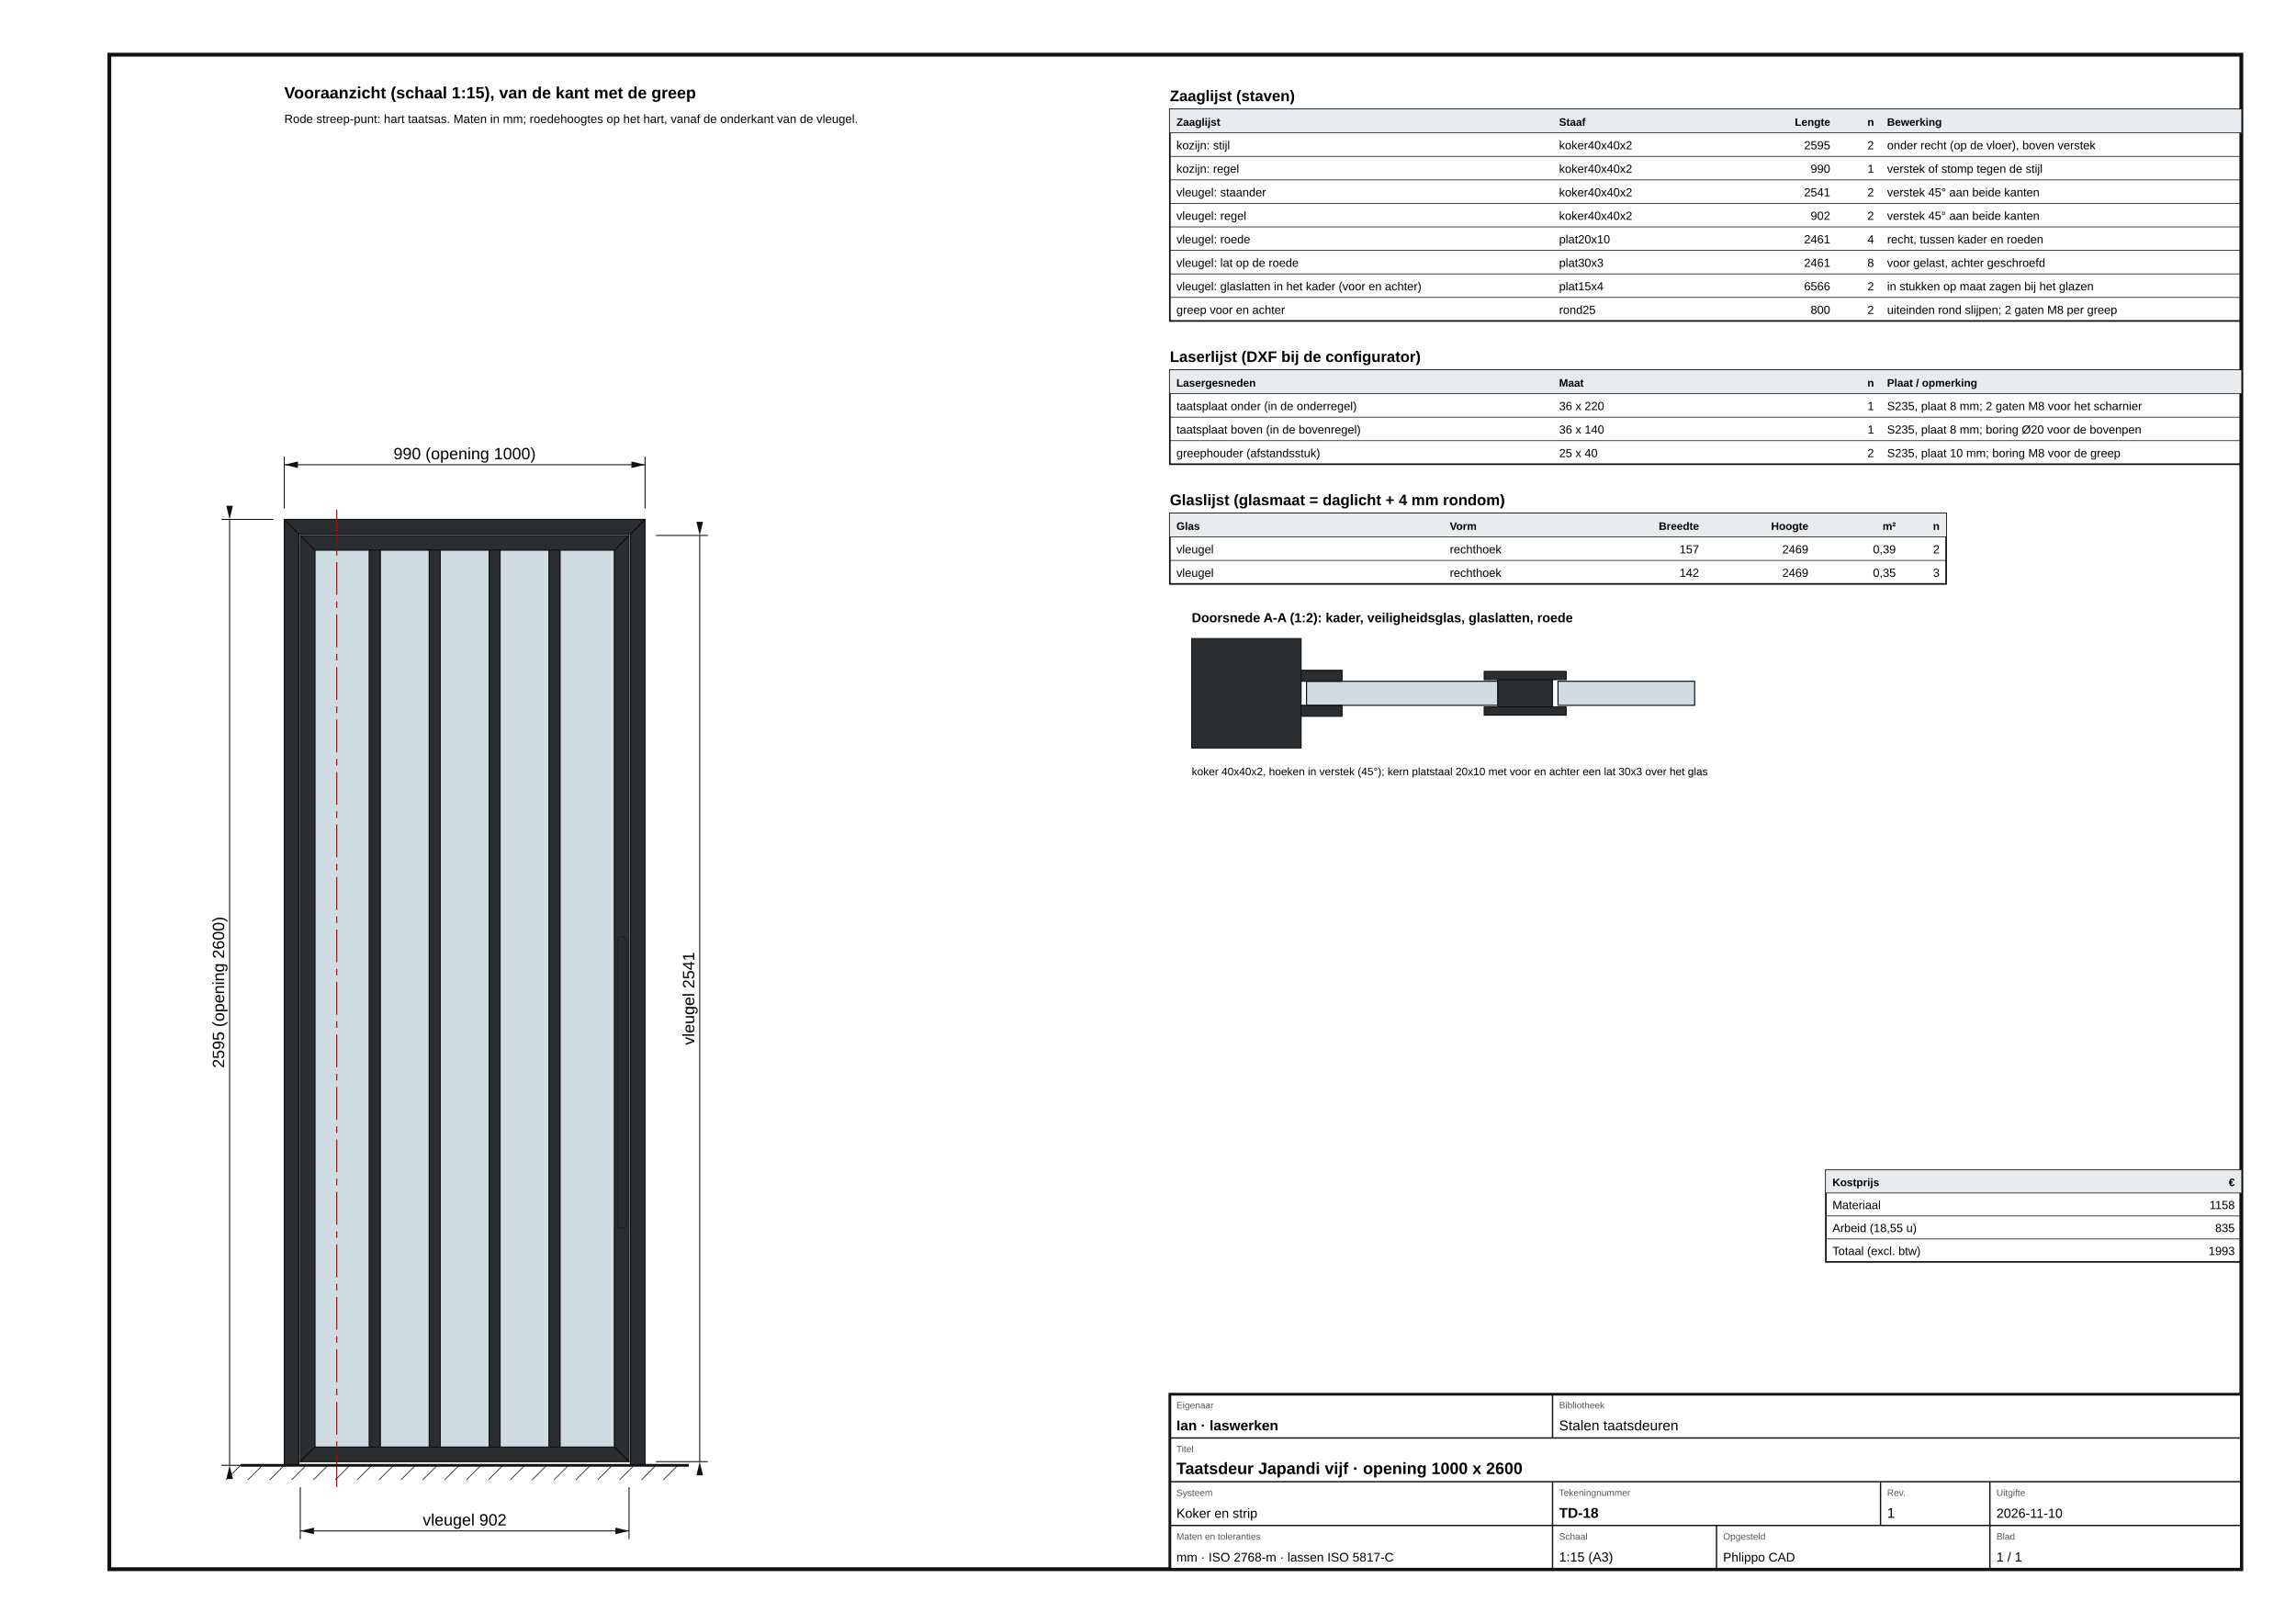
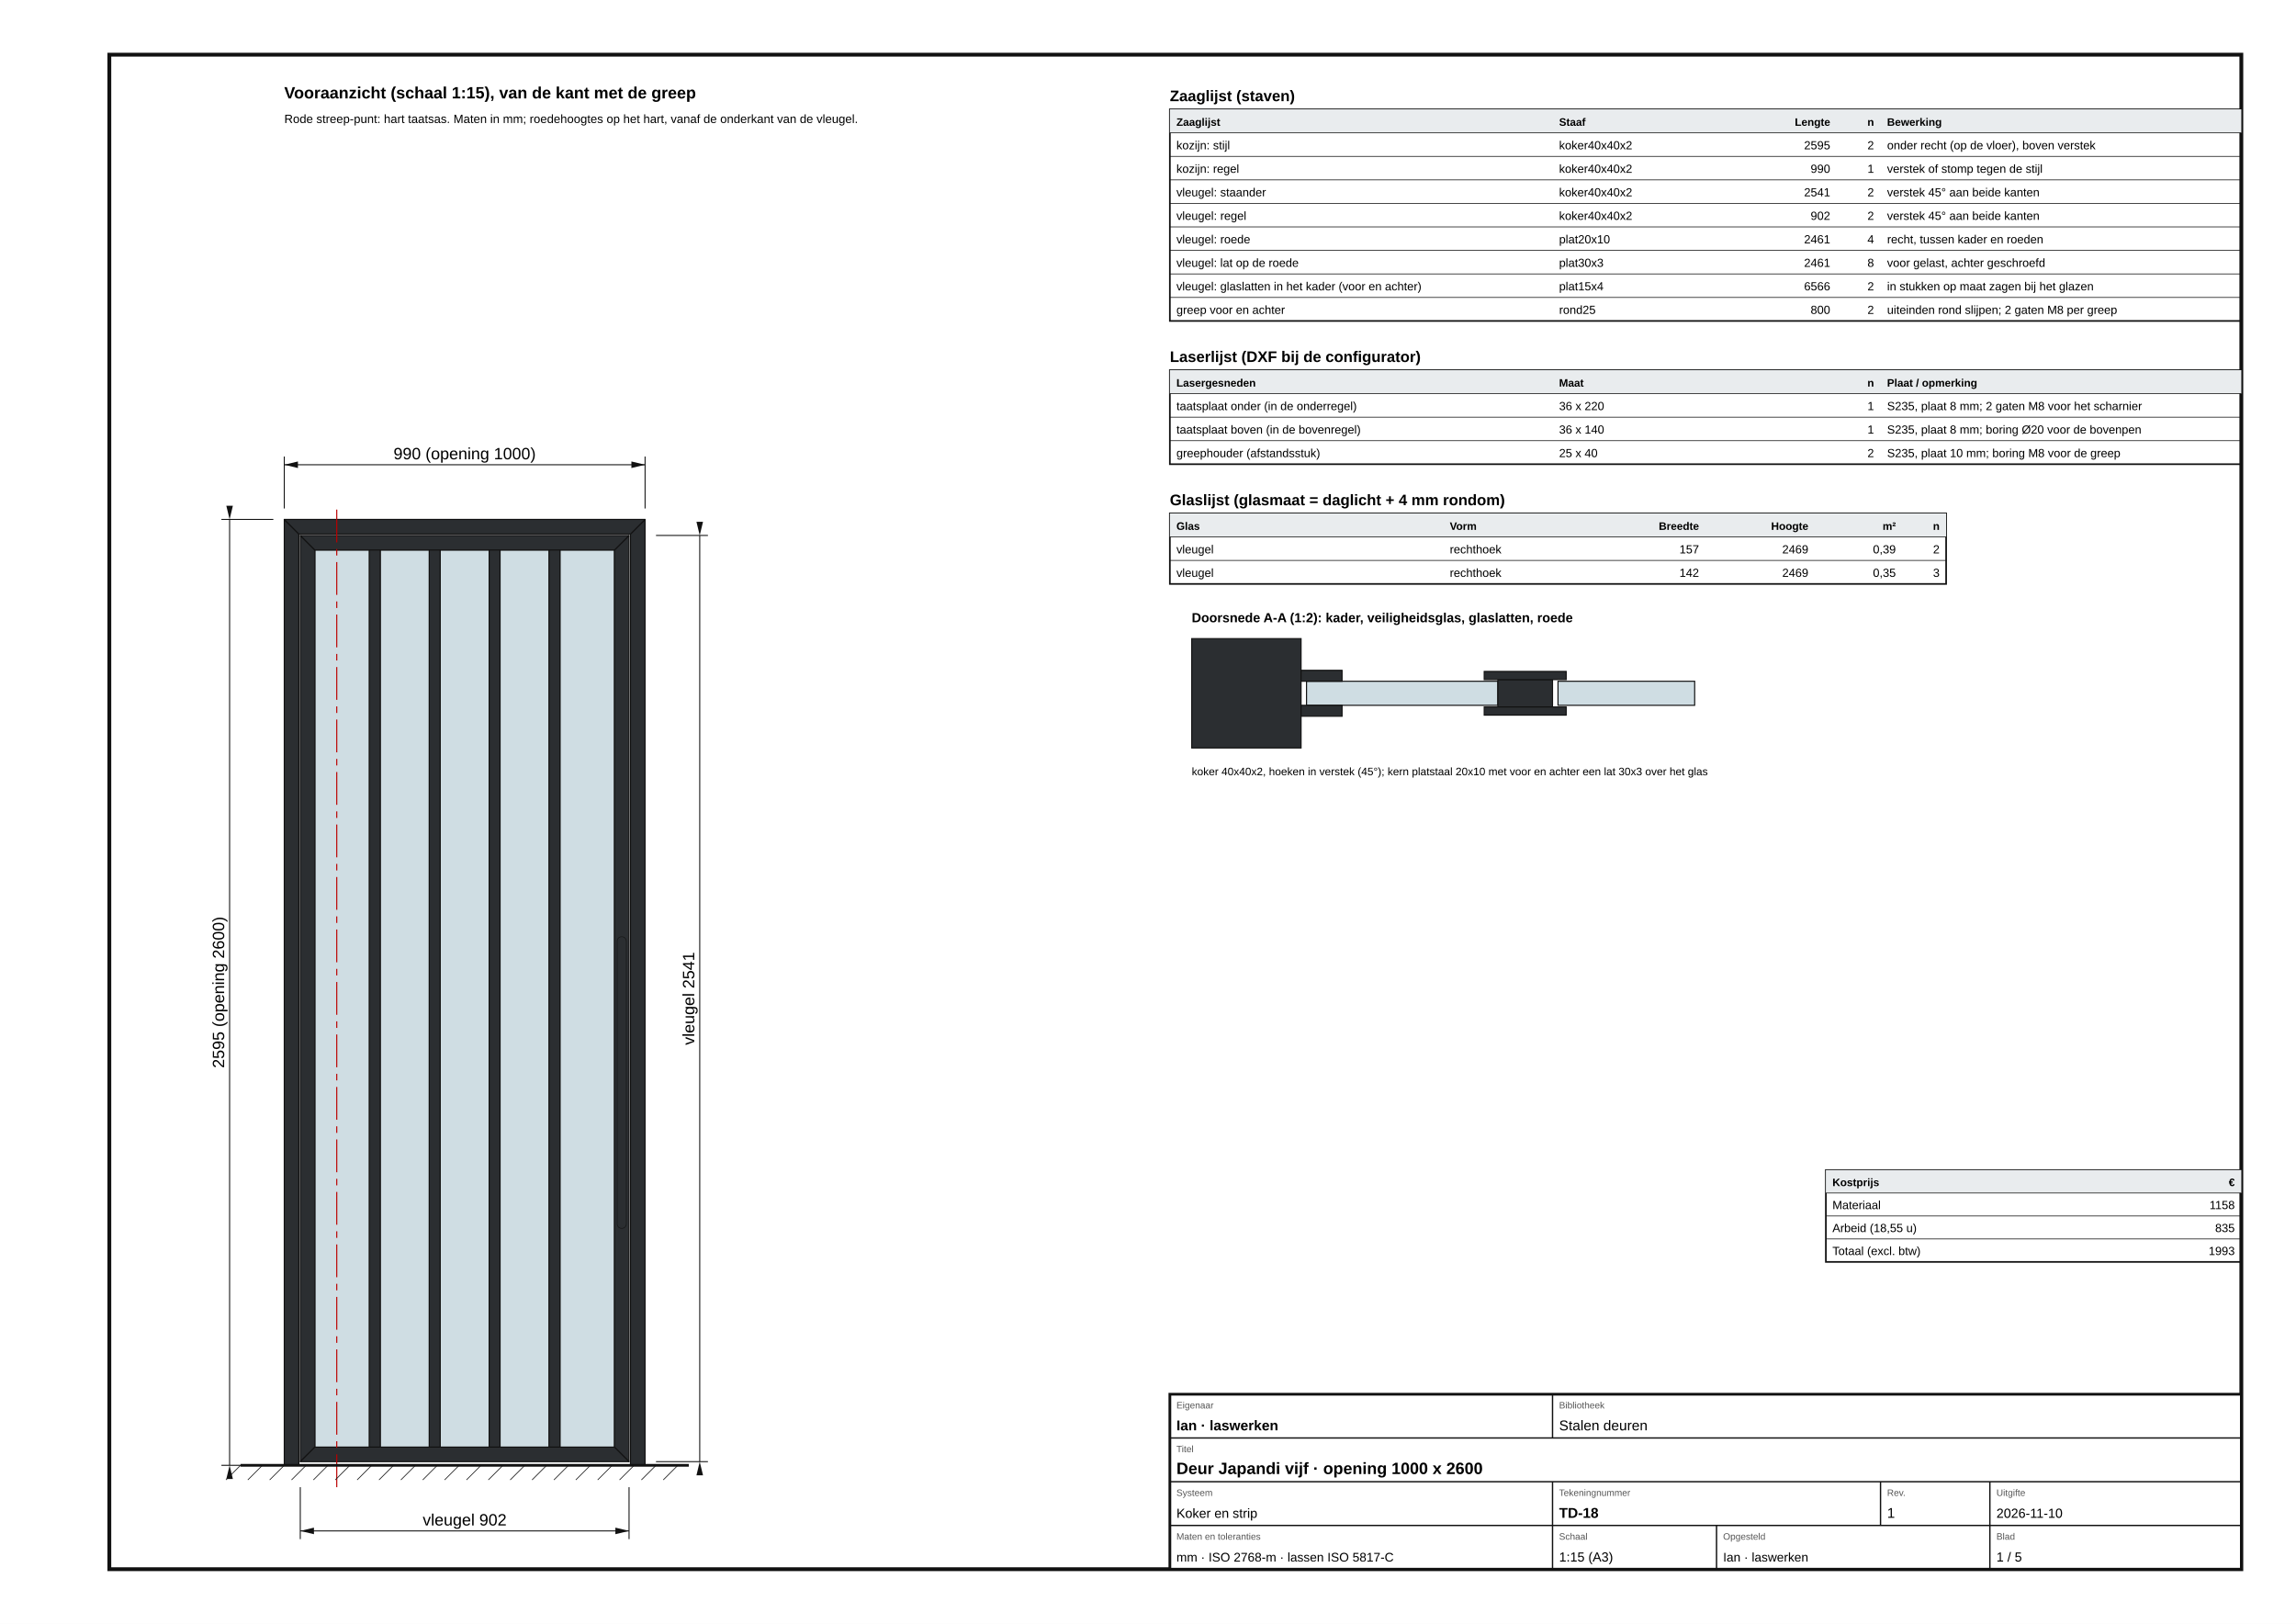
<svg xmlns="http://www.w3.org/2000/svg" viewBox="0 0 420 297" width="420mm" height="297mm" font-family="Arial, Helvetica, sans-serif">
  <rect width="420" height="297" fill="#fff" />
  <rect x="20" y="10" width="390" height="277" fill="none" stroke="#111" stroke-width="0.7" />
  <polygon points="57.6,264.67 67.56,264.67 67.56,100.6 57.6,100.6" fill="#cfdde3" stroke="#111" stroke-width="0.15" stroke-linejoin="round" />
  <polygon points="69.56,264.67 78.52,264.67 78.52,100.6 69.56,100.6" fill="#cfdde3" stroke="#111" stroke-width="0.15" stroke-linejoin="round" />
  <polygon points="80.52,264.67 89.48,264.67 89.48,100.6 80.52,100.6" fill="#cfdde3" stroke="#111" stroke-width="0.15" stroke-linejoin="round" />
  <polygon points="91.48,264.67 100.44,264.67 100.44,100.6 91.48,100.6" fill="#cfdde3" stroke="#111" stroke-width="0.15" stroke-linejoin="round" />
  <polygon points="102.44,264.67 112.4,264.67 112.4,100.6 102.44,100.6" fill="#cfdde3" stroke="#111" stroke-width="0.15" stroke-linejoin="round" />
  <polygon points="52,268 52,95 54.67,97.67 54.67,268" fill="#2b2e31" stroke="#111" stroke-width="0.2" stroke-linejoin="round" />
  <polygon points="115.33,268 115.33,97.67 118,95 118,268" fill="#2b2e31" stroke="#111" stroke-width="0.2" stroke-linejoin="round" />
  <polygon points="52,95 118,95 115.33,97.67 54.67,97.67" fill="#2b2e31" stroke="#111" stroke-width="0.2" stroke-linejoin="round" />
  <polygon points="54.93,267.33 54.93,97.93 57.6,100.6 57.6,264.67" fill="#2b2e31" stroke="#111" stroke-width="0.2" stroke-linejoin="round" />
  <polygon points="112.4,264.67 112.4,100.6 115.07,97.93 115.07,267.33" fill="#2b2e31" stroke="#111" stroke-width="0.2" stroke-linejoin="round" />
  <polygon points="57.6,264.67 112.4,264.67 115.07,267.33 54.93,267.33" fill="#2b2e31" stroke="#111" stroke-width="0.2" stroke-linejoin="round" />
  <polygon points="54.93,97.93 115.07,97.93 112.4,100.6 57.6,100.6" fill="#2b2e31" stroke="#111" stroke-width="0.2" stroke-linejoin="round" />
  <polygon points="67.56,264.67 67.56,100.6 69.56,100.6 69.56,264.67" fill="#2b2e31" stroke="#111" stroke-width="0.2" stroke-linejoin="round" />
  <polygon points="78.52,264.67 78.52,100.6 80.52,100.6 80.52,264.67" fill="#2b2e31" stroke="#111" stroke-width="0.2" stroke-linejoin="round" />
  <polygon points="89.48,264.67 89.48,100.6 91.48,100.6 91.48,264.67" fill="#2b2e31" stroke="#111" stroke-width="0.2" stroke-linejoin="round" />
  <polygon points="100.44,264.67 100.44,100.6 102.44,100.6 102.44,264.67" fill="#2b2e31" stroke="#111" stroke-width="0.2" stroke-linejoin="round" />
  <line x1="61.6" y1="272" x2="61.6" y2="92.6" stroke="#b00" stroke-width="0.2" stroke-dasharray="6 1.2 1.2 1.2" />
  <rect x="112.9" y="171.33" width="1.67" height="53.33" rx="0.8" fill="#2b2e31" stroke="#111" stroke-width="0.1" />
  <line x1="44" y1="268" x2="126" y2="268" stroke="#111" stroke-width="0.5" />
  <line x1="44" y1="268" x2="41.33" y2="270.67" stroke="#111" stroke-width="0.13" />
  <line x1="48" y1="268" x2="45.33" y2="270.67" stroke="#111" stroke-width="0.13" />
  <line x1="52" y1="268" x2="49.33" y2="270.67" stroke="#111" stroke-width="0.13" />
  <line x1="56" y1="268" x2="53.33" y2="270.67" stroke="#111" stroke-width="0.13" />
  <line x1="60" y1="268" x2="57.33" y2="270.67" stroke="#111" stroke-width="0.13" />
  <line x1="64" y1="268" x2="61.33" y2="270.67" stroke="#111" stroke-width="0.13" />
  <line x1="68" y1="268" x2="65.33" y2="270.67" stroke="#111" stroke-width="0.13" />
  <line x1="72" y1="268" x2="69.33" y2="270.67" stroke="#111" stroke-width="0.13" />
  <line x1="76" y1="268" x2="73.33" y2="270.67" stroke="#111" stroke-width="0.13" />
  <line x1="80" y1="268" x2="77.33" y2="270.67" stroke="#111" stroke-width="0.13" />
  <line x1="84" y1="268" x2="81.33" y2="270.67" stroke="#111" stroke-width="0.13" />
  <line x1="88" y1="268" x2="85.33" y2="270.67" stroke="#111" stroke-width="0.13" />
  <line x1="92" y1="268" x2="89.33" y2="270.67" stroke="#111" stroke-width="0.13" />
  <line x1="96" y1="268" x2="93.33" y2="270.67" stroke="#111" stroke-width="0.13" />
  <line x1="100" y1="268" x2="97.33" y2="270.67" stroke="#111" stroke-width="0.13" />
  <line x1="104" y1="268" x2="101.33" y2="270.67" stroke="#111" stroke-width="0.13" />
  <line x1="108" y1="268" x2="105.33" y2="270.67" stroke="#111" stroke-width="0.13" />
  <line x1="112" y1="268" x2="109.33" y2="270.67" stroke="#111" stroke-width="0.13" />
  <line x1="116" y1="268" x2="113.33" y2="270.67" stroke="#111" stroke-width="0.13" />
  <line x1="120" y1="268" x2="117.33" y2="270.67" stroke="#111" stroke-width="0.13" />
  <line x1="124" y1="268" x2="121.33" y2="270.67" stroke="#111" stroke-width="0.13" />
  <line x1="52" y1="93" x2="52" y2="83.5" stroke="#111" stroke-width="0.18" />
  <line x1="118" y1="93" x2="118" y2="83.5" stroke="#111" stroke-width="0.18" />
  <line x1="52" y1="85" x2="118" y2="85" stroke="#111" stroke-width="0.18" />
  <polygon points="52,85 54.5,85.6 54.5,84.4" fill="#111" />
  <polygon points="118,85 115.5,84.4 115.5,85.6" fill="#111" />
  <text x="85" y="84" font-size="3" text-anchor="middle">990 (opening 1000)</text>
  <line x1="50" y1="268" x2="40.5" y2="268" stroke="#111" stroke-width="0.18" />
  <line x1="50" y1="95" x2="40.5" y2="95" stroke="#111" stroke-width="0.18" />
  <line x1="42" y1="268" x2="42" y2="95" stroke="#111" stroke-width="0.18" />
  <polygon points="42,268 41.4,270.5 42.6,270.5" fill="#111" />
  <polygon points="42,95 42.6,92.5 41.4,92.5" fill="#111" />
  <text x="41" y="181.5" font-size="3" text-anchor="middle" transform="rotate(-90 41 181.5)">2595 (opening 2600)</text>
  <line x1="54.93" y1="272" x2="54.93" y2="281.5" stroke="#111" stroke-width="0.18" />
  <line x1="115.07" y1="272" x2="115.07" y2="281.5" stroke="#111" stroke-width="0.18" />
  <line x1="54.93" y1="280" x2="115.07" y2="280" stroke="#111" stroke-width="0.18" />
  <polygon points="54.93,280 57.43,280.6 57.43,279.4" fill="#111" />
  <polygon points="115.07,280 112.57,279.4 112.57,280.6" fill="#111" />
  <text x="85" y="279" font-size="3" text-anchor="middle">vleugel 902</text>
  <line x1="120" y1="267.33" x2="129.5" y2="267.33" stroke="#111" stroke-width="0.18" />
  <line x1="120" y1="97.93" x2="129.5" y2="97.93" stroke="#111" stroke-width="0.18" />
  <line x1="128" y1="267.33" x2="128" y2="97.93" stroke="#111" stroke-width="0.18" />
  <polygon points="128,267.33 127.4,269.83 128.6,269.83" fill="#111" />
  <polygon points="128,97.93 128.6,95.43 127.4,95.43" fill="#111" />
  <text x="127" y="182.63" font-size="3" text-anchor="middle" transform="rotate(-90 127 182.63)">vleugel 2541</text>
  <text x="52" y="18" font-size="3" font-weight="700">Vooraanzicht (schaal 1:15), van de kant met de greep</text>
  <text x="52" y="22.5" font-size="2.2">Rode streep-punt: hart taatsas. Maten in mm; roedehoogtes op het hart, vanaf de onderkant van de vleugel.</text>
  <text x="214" y="18.5" font-size="2.8" font-weight="700">Zaaglijst (staven)</text>
  <rect x="214" y="20" width="196" height="38.7" fill="none" stroke="#111" stroke-width="0.3" />
  <rect x="214" y="20" width="196" height="4.3" fill="#e9ecee" stroke="none" />
  <text x="215.2" y="23.01" font-size="1.978" font-weight="700">Zaaglijst</text>
  <text x="285.2" y="23.01" font-size="1.978" font-weight="700">Staaf</text>
  <text x="334.8" y="23.01" font-size="1.978" text-anchor="end" font-weight="700">Lengte</text>
  <text x="342.8" y="23.01" font-size="1.978" text-anchor="end" font-weight="700">n</text>
  <text x="345.2" y="23.01" font-size="1.978" font-weight="700">Bewerking</text>
  <line x1="214" y1="24.3" x2="410" y2="24.3" stroke="#111" stroke-width="0.13" />
  <text x="215.2" y="27.31" font-size="2.15">kozijn: stijl</text>
  <text x="285.2" y="27.31" font-size="2.15">koker40x40x2</text>
  <text x="334.8" y="27.31" font-size="2.15" text-anchor="end">2595</text>
  <text x="342.8" y="27.31" font-size="2.15" text-anchor="end">2</text>
  <text x="345.2" y="27.31" font-size="2.15">onder recht (op de vloer), boven verstek</text>
  <line x1="214" y1="28.6" x2="410" y2="28.6" stroke="#111" stroke-width="0.13" />
  <text x="215.2" y="31.61" font-size="2.15">kozijn: regel</text>
  <text x="285.2" y="31.61" font-size="2.15">koker40x40x2</text>
  <text x="334.8" y="31.61" font-size="2.15" text-anchor="end">990</text>
  <text x="342.8" y="31.61" font-size="2.15" text-anchor="end">1</text>
  <text x="345.2" y="31.61" font-size="2.15">verstek of stomp tegen de stijl</text>
  <line x1="214" y1="32.9" x2="410" y2="32.9" stroke="#111" stroke-width="0.13" />
  <text x="215.2" y="35.91" font-size="2.15">vleugel: staander</text>
  <text x="285.2" y="35.91" font-size="2.15">koker40x40x2</text>
  <text x="334.8" y="35.91" font-size="2.15" text-anchor="end">2541</text>
  <text x="342.8" y="35.91" font-size="2.15" text-anchor="end">2</text>
  <text x="345.2" y="35.91" font-size="2.15">verstek 45° aan beide kanten</text>
  <line x1="214" y1="37.2" x2="410" y2="37.2" stroke="#111" stroke-width="0.13" />
  <text x="215.2" y="40.21" font-size="2.15">vleugel: regel</text>
  <text x="285.2" y="40.21" font-size="2.15">koker40x40x2</text>
  <text x="334.8" y="40.21" font-size="2.15" text-anchor="end">902</text>
  <text x="342.8" y="40.21" font-size="2.15" text-anchor="end">2</text>
  <text x="345.2" y="40.21" font-size="2.15">verstek 45° aan beide kanten</text>
  <line x1="214" y1="41.5" x2="410" y2="41.5" stroke="#111" stroke-width="0.13" />
  <text x="215.2" y="44.51" font-size="2.15">vleugel: roede</text>
  <text x="285.2" y="44.51" font-size="2.15">plat20x10</text>
  <text x="334.8" y="44.51" font-size="2.15" text-anchor="end">2461</text>
  <text x="342.8" y="44.51" font-size="2.15" text-anchor="end">4</text>
  <text x="345.2" y="44.51" font-size="2.15">recht, tussen kader en roeden</text>
  <line x1="214" y1="45.8" x2="410" y2="45.8" stroke="#111" stroke-width="0.13" />
  <text x="215.2" y="48.81" font-size="2.15">vleugel: lat op de roede</text>
  <text x="285.2" y="48.81" font-size="2.15">plat30x3</text>
  <text x="334.8" y="48.81" font-size="2.15" text-anchor="end">2461</text>
  <text x="342.8" y="48.81" font-size="2.15" text-anchor="end">8</text>
  <text x="345.2" y="48.81" font-size="2.15">voor gelast, achter geschroefd</text>
  <line x1="214" y1="50.1" x2="410" y2="50.1" stroke="#111" stroke-width="0.13" />
  <text x="215.2" y="53.11" font-size="2.15">vleugel: glaslatten in het kader (voor en achter)</text>
  <text x="285.2" y="53.11" font-size="2.15">plat15x4</text>
  <text x="334.8" y="53.11" font-size="2.15" text-anchor="end">6566</text>
  <text x="342.8" y="53.11" font-size="2.15" text-anchor="end">2</text>
  <text x="345.2" y="53.11" font-size="2.15">in stukken op maat zagen bij het glazen</text>
  <line x1="214" y1="54.4" x2="410" y2="54.4" stroke="#111" stroke-width="0.13" />
  <text x="215.2" y="57.41" font-size="2.15">greep voor en achter</text>
  <text x="285.2" y="57.41" font-size="2.15">rond25</text>
  <text x="334.8" y="57.41" font-size="2.15" text-anchor="end">800</text>
  <text x="342.8" y="57.41" font-size="2.15" text-anchor="end">2</text>
  <text x="345.2" y="57.41" font-size="2.15">uiteinden rond slijpen; 2 gaten M8 per greep</text>
  <text x="214" y="66.2" font-size="2.8" font-weight="700">Laserlijst (DXF bij de configurator)</text>
  <rect x="214" y="67.7" width="196" height="17.2" fill="none" stroke="#111" stroke-width="0.3" />
  <rect x="214" y="67.7" width="196" height="4.3" fill="#e9ecee" stroke="none" />
  <text x="215.2" y="70.71" font-size="1.978" font-weight="700">Lasergesneden</text>
  <text x="285.2" y="70.71" font-size="1.978" font-weight="700">Maat</text>
  <text x="342.8" y="70.71" font-size="1.978" text-anchor="end" font-weight="700">n</text>
  <text x="345.2" y="70.71" font-size="1.978" font-weight="700">Plaat / opmerking</text>
  <line x1="214" y1="72" x2="410" y2="72" stroke="#111" stroke-width="0.13" />
  <text x="215.2" y="75.01" font-size="2.15">taatsplaat onder (in de onderregel)</text>
  <text x="285.2" y="75.01" font-size="2.15">36 x 220</text>
  <text x="342.8" y="75.01" font-size="2.15" text-anchor="end">1</text>
  <text x="345.2" y="75.01" font-size="2.15">S235, plaat 8 mm; 2 gaten M8 voor het scharnier</text>
  <line x1="214" y1="76.3" x2="410" y2="76.3" stroke="#111" stroke-width="0.13" />
  <text x="215.2" y="79.31" font-size="2.15">taatsplaat boven (in de bovenregel)</text>
  <text x="285.2" y="79.31" font-size="2.15">36 x 140</text>
  <text x="342.8" y="79.31" font-size="2.15" text-anchor="end">1</text>
  <text x="345.2" y="79.31" font-size="2.15">S235, plaat 8 mm; boring Ø20 voor de bovenpen</text>
  <line x1="214" y1="80.6" x2="410" y2="80.6" stroke="#111" stroke-width="0.13" />
  <text x="215.2" y="83.61" font-size="2.15">greephouder (afstandsstuk)</text>
  <text x="285.2" y="83.61" font-size="2.15">25 x 40</text>
  <text x="342.8" y="83.61" font-size="2.15" text-anchor="end">2</text>
  <text x="345.2" y="83.61" font-size="2.15">S235, plaat 10 mm; boring M8 voor de greep</text>
  <text x="214" y="92.4" font-size="2.8" font-weight="700">Glaslijst (glasmaat = daglicht + 4 mm rondom)</text>
  <rect x="214" y="93.9" width="142" height="12.9" fill="none" stroke="#111" stroke-width="0.3" />
  <rect x="214" y="93.9" width="142" height="4.3" fill="#e9ecee" stroke="none" />
  <text x="215.2" y="96.91" font-size="1.978" font-weight="700">Glas</text>
  <text x="265.2" y="96.91" font-size="1.978" font-weight="700">Vorm</text>
  <text x="310.8" y="96.91" font-size="1.978" text-anchor="end" font-weight="700">Breedte</text>
  <text x="330.8" y="96.91" font-size="1.978" text-anchor="end" font-weight="700">Hoogte</text>
  <text x="346.8" y="96.91" font-size="1.978" text-anchor="end" font-weight="700">m²</text>
  <text x="354.8" y="96.91" font-size="1.978" text-anchor="end" font-weight="700">n</text>
  <line x1="214" y1="98.2" x2="356" y2="98.2" stroke="#111" stroke-width="0.13" />
  <text x="215.2" y="101.21" font-size="2.15">vleugel</text>
  <text x="265.2" y="101.21" font-size="2.15">rechthoek</text>
  <text x="310.8" y="101.21" font-size="2.15" text-anchor="end">157</text>
  <text x="330.8" y="101.21" font-size="2.15" text-anchor="end">2469</text>
  <text x="346.8" y="101.21" font-size="2.15" text-anchor="end">0,39</text>
  <text x="354.8" y="101.21" font-size="2.15" text-anchor="end">2</text>
  <line x1="214" y1="102.5" x2="356" y2="102.5" stroke="#111" stroke-width="0.13" />
  <text x="215.2" y="105.51" font-size="2.15">vleugel</text>
  <text x="265.2" y="105.51" font-size="2.15">rechthoek</text>
  <text x="310.8" y="105.51" font-size="2.15" text-anchor="end">142</text>
  <text x="330.8" y="105.51" font-size="2.15" text-anchor="end">2469</text>
  <text x="346.8" y="105.51" font-size="2.15" text-anchor="end">0,35</text>
  <text x="354.8" y="105.51" font-size="2.15" text-anchor="end">3</text>
  <rect x="218" y="116.8" width="20" height="20" fill="#2b2e31" stroke="#111" stroke-width="0.2" />
  <rect x="239" y="124.6" width="35" height="4.4" fill="#cfdde3" stroke="#111" stroke-width="0.2" />
  <rect x="238" y="122.6" width="7.5" height="2" fill="#2b2e31" stroke="#111" stroke-width="0.2" />
  <rect x="238" y="129" width="7.5" height="2" fill="#2b2e31" stroke="#111" stroke-width="0.2" />
  <rect x="274" y="124.3" width="10" height="5" fill="#2b2e31" stroke="#111" stroke-width="0.2" />
  <rect x="271.5" y="122.8" width="15" height="1.5" fill="#2b2e31" stroke="#111" stroke-width="0.2" />
  <rect x="271.5" y="129.3" width="15" height="1.5" fill="#2b2e31" stroke="#111" stroke-width="0.2" />
  <rect x="285" y="124.6" width="25" height="4.4" fill="#cfdde3" stroke="#111" stroke-width="0.2" />
  <text x="218" y="113.8" font-size="2.4" font-weight="700">Doorsnede A-A (1:2): kader, veiligheidsglas, glaslatten, roede</text>
  <text x="218" y="141.8" font-size="2">koker 40x40x2, hoeken in verstek (45°); kern platstaal 20x10 met voor en achter een lat 30x3 over het glas</text>
  <rect x="334" y="214" width="76" height="16.8" fill="none" stroke="#111" stroke-width="0.3" />
  <rect x="334" y="214" width="76" height="4.2" fill="#e9ecee" stroke="none" />
  <text x="335.2" y="216.94" font-size="1.978" font-weight="700">Kostprijs</text>
  <text x="408.8" y="216.94" font-size="1.978" text-anchor="end" font-weight="700">€</text>
  <line x1="334" y1="218.2" x2="410" y2="218.2" stroke="#111" stroke-width="0.13" />
  <text x="335.2" y="221.14" font-size="2.15">Materiaal</text>
  <text x="408.8" y="221.14" font-size="2.15" text-anchor="end">1158</text>
  <line x1="334" y1="222.4" x2="410" y2="222.4" stroke="#111" stroke-width="0.13" />
  <text x="335.2" y="225.34" font-size="2.15">Arbeid (18,55 u)</text>
  <text x="408.8" y="225.34" font-size="2.15" text-anchor="end">835</text>
  <line x1="334" y1="226.6" x2="410" y2="226.6" stroke="#111" stroke-width="0.13" />
  <text x="335.2" y="229.54" font-size="2.15">Totaal (excl. btw)</text>
  <text x="408.8" y="229.54" font-size="2.15" text-anchor="end">1993</text>
  <rect x="214" y="255" width="196" height="32" fill="#fff" stroke="#111" stroke-width="0.5" />
  <line x1="214" y1="263" x2="410" y2="263" stroke="#111" stroke-width="0.25" />
  <line x1="214" y1="271" x2="410" y2="271" stroke="#111" stroke-width="0.25" />
  <line x1="214" y1="279" x2="410" y2="279" stroke="#111" stroke-width="0.25" />
  <text x="215.2" y="257.6" font-size="1.7" fill="#555">Eigenaar</text>
  <text x="215.2" y="261.6" font-size="2.6" font-weight="700">Ian · laswerken</text>
  <line x1="284" y1="255" x2="284" y2="263" stroke="#111" stroke-width="0.25" />
  <text x="285.2" y="257.6" font-size="1.7" fill="#555">Bibliotheek</text>
-   <text x="285.2" y="261.6" font-size="2.6">Stalen taatsdeuren</text>
+   <text x="285.2" y="261.6" font-size="2.6">Stalen deuren</text>
  <text x="215.2" y="265.6" font-size="1.7" fill="#555">Titel</text>
-   <text x="215.2" y="269.6" font-size="3" font-weight="700">Taatsdeur Japandi vijf · opening 1000 x 2600</text>
+   <text x="215.2" y="269.6" font-size="3" font-weight="700">Deur Japandi vijf · opening 1000 x 2600</text>
  <text x="215.2" y="273.6" font-size="1.7" fill="#555">Systeem</text>
  <text x="215.2" y="277.6" font-size="2.4">Koker en strip</text>
  <line x1="284" y1="271" x2="284" y2="279" stroke="#111" stroke-width="0.25" />
  <text x="285.2" y="273.6" font-size="1.7" fill="#555">Tekeningnummer</text>
  <text x="285.2" y="277.6" font-size="2.6" font-weight="700">TD-18</text>
  <line x1="344" y1="271" x2="344" y2="279" stroke="#111" stroke-width="0.25" />
  <text x="345.2" y="273.6" font-size="1.7" fill="#555">Rev.</text>
  <text x="345.2" y="277.6" font-size="2.6">1</text>
  <line x1="364" y1="271" x2="364" y2="279" stroke="#111" stroke-width="0.25" />
  <text x="365.2" y="273.6" font-size="1.7" fill="#555">Uitgifte</text>
  <text x="365.2" y="277.6" font-size="2.4">2026-11-10</text>
  <text x="215.2" y="281.6" font-size="1.7" fill="#555">Maten en toleranties</text>
  <text x="215.2" y="285.6" font-size="2.3">mm · ISO 2768-m · lassen ISO 5817-C</text>
  <line x1="284" y1="279" x2="284" y2="287" stroke="#111" stroke-width="0.25" />
  <text x="285.2" y="281.6" font-size="1.7" fill="#555">Schaal</text>
  <text x="285.2" y="285.6" font-size="2.4">1:15 (A3)</text>
  <line x1="314" y1="279" x2="314" y2="287" stroke="#111" stroke-width="0.25" />
  <text x="315.2" y="281.6" font-size="1.7" fill="#555">Opgesteld</text>
-   <text x="315.2" y="285.6" font-size="2.3">Phlippo CAD</text>
+   <text x="315.2" y="285.6" font-size="2.3">Ian · laswerken</text>
  <line x1="364" y1="279" x2="364" y2="287" stroke="#111" stroke-width="0.25" />
  <text x="365.2" y="281.6" font-size="1.7" fill="#555">Blad</text>
-   <text x="365.2" y="285.6" font-size="2.4">1 / 1</text>
+   <text x="365.2" y="285.6" font-size="2.4">1 / 5</text>
</svg>
